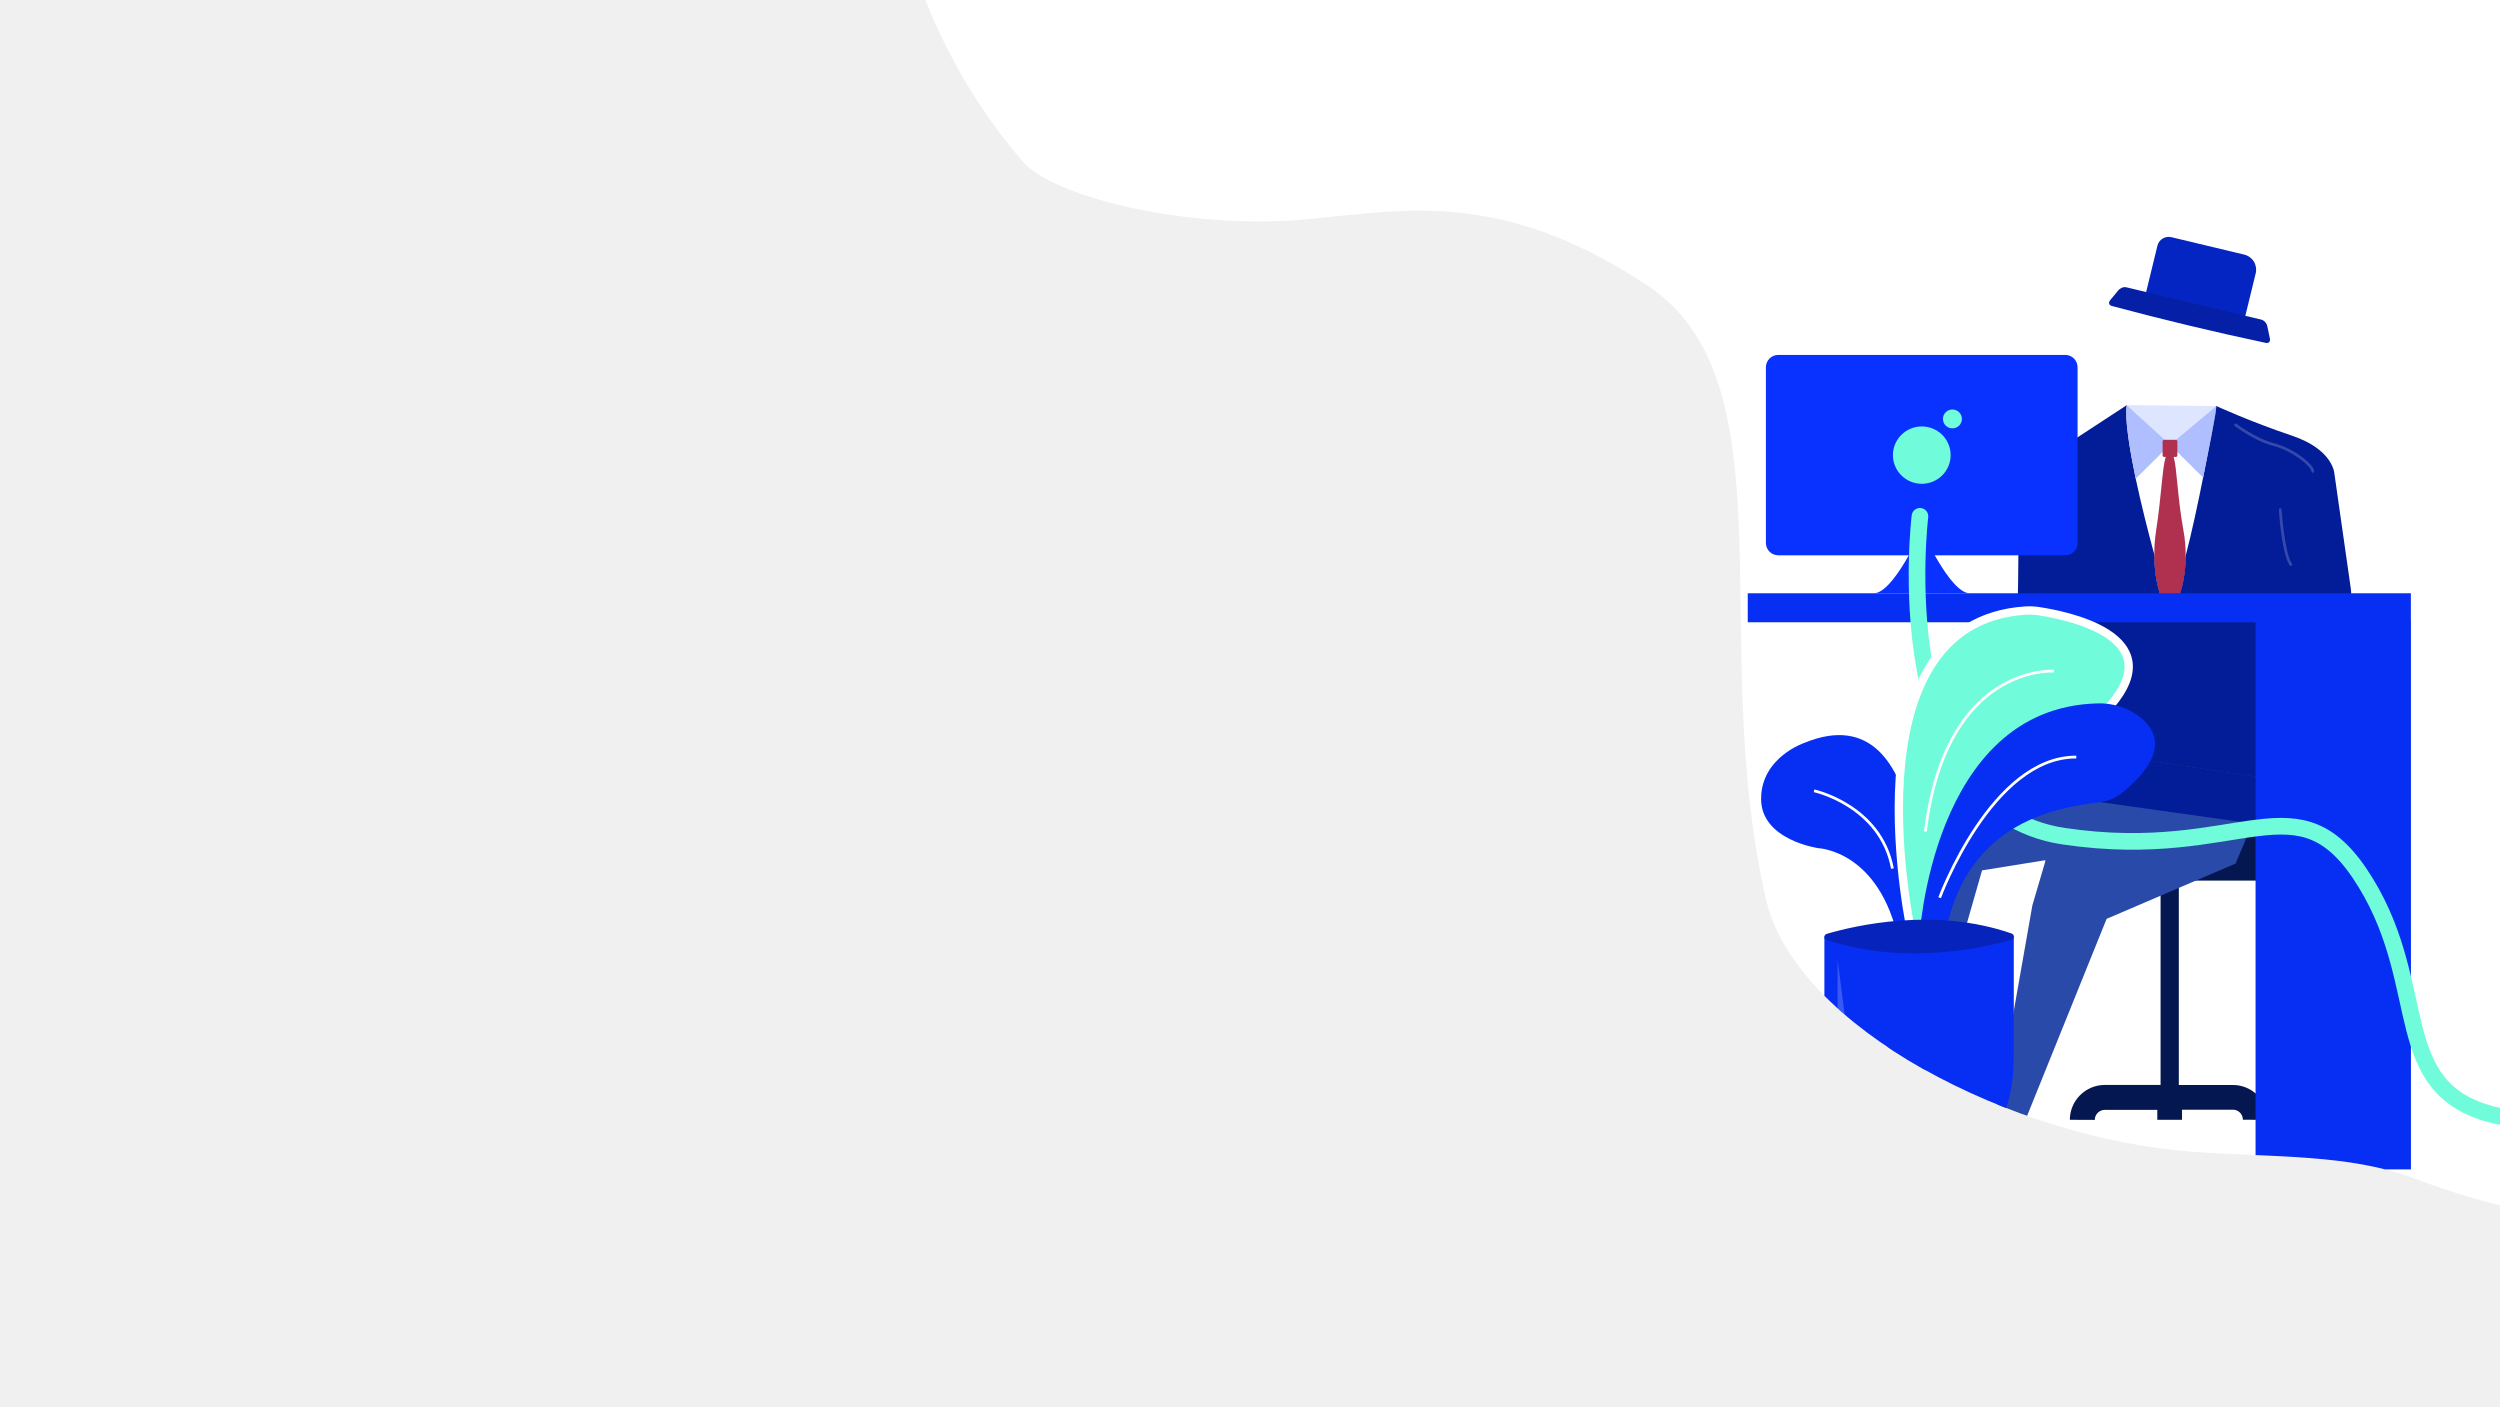
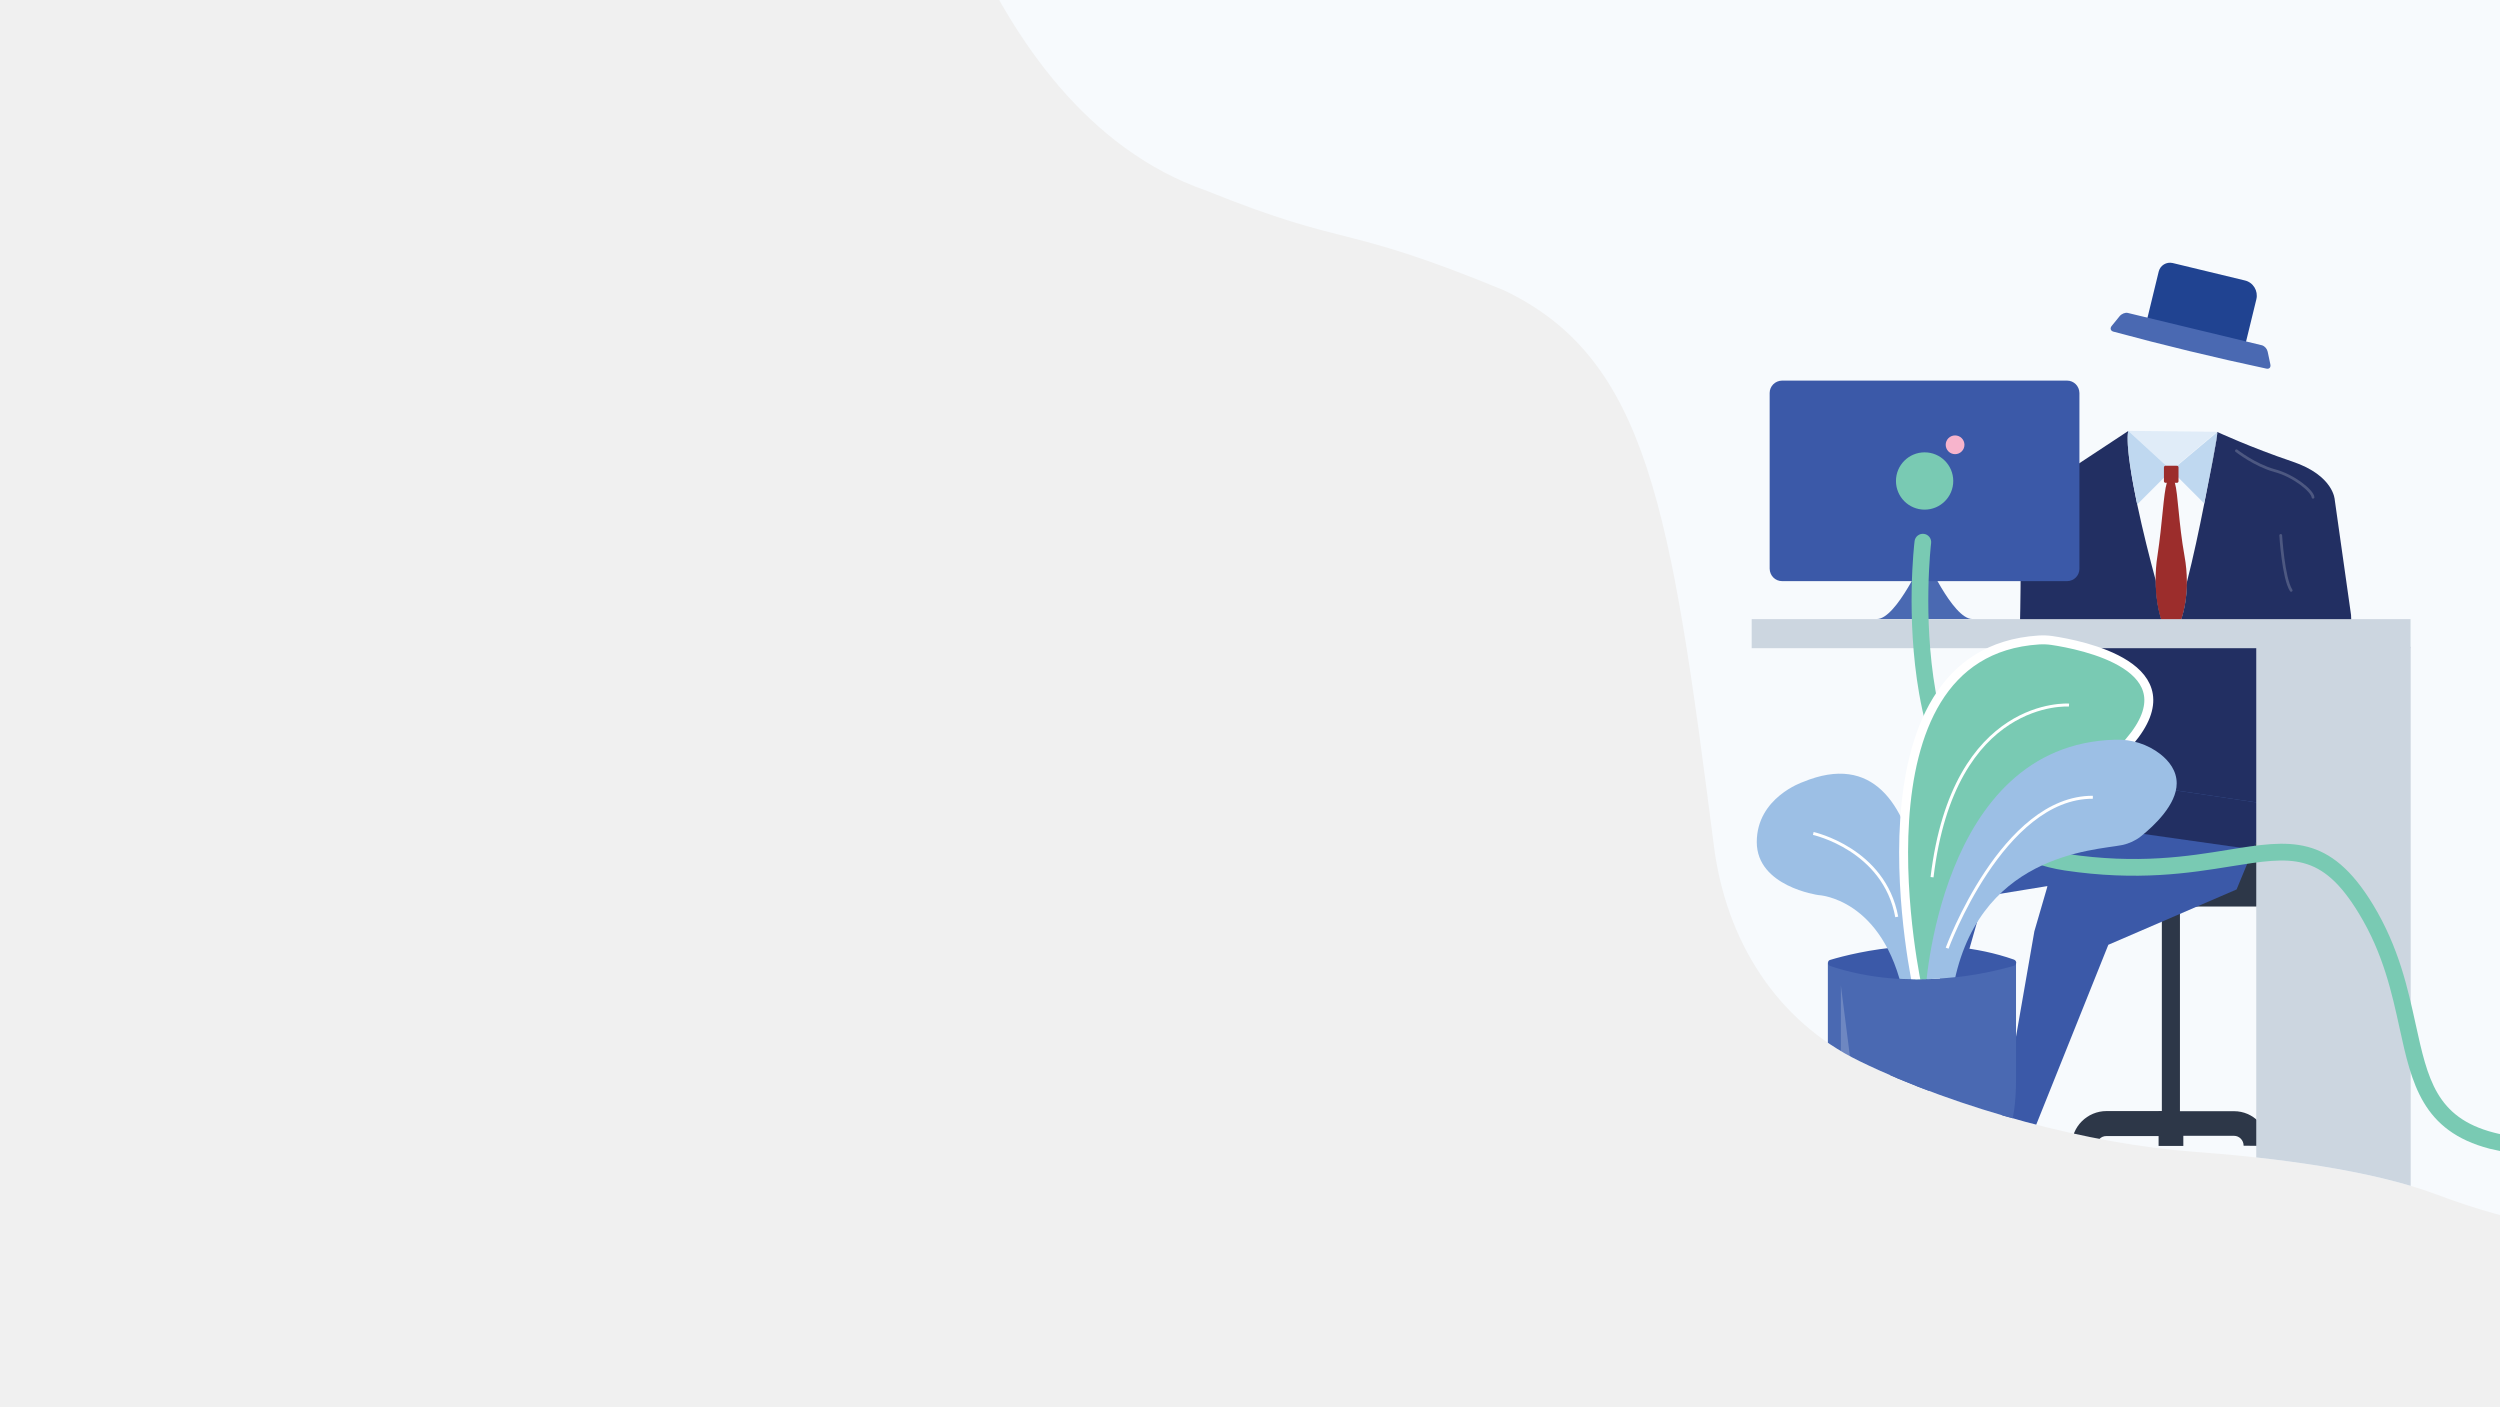
- <svg xmlns="http://www.w3.org/2000/svg" viewBox="0 0 1920 1080">
-   <clipPath id="a">
-     <path d="m678.5-161.8s-6.77 153.37 106.9 285.8c21.83 25.43 114.7 50.48 206.09 45.38 77.28-5.46 154.19-28.95 272.94 49.27 113 74.44 46.1 273.69 91.9 472.19 22.72 98.48 189.59 183.73 327.9 193.72 61.84 4.47 119.64 1.55 169.86 20.45 127.59 48 209 36.25 342.71 34.79 394.9-4.3 477.7-211.6 477.7-211.6l-508.3-942.4z" />
+ <svg xmlns="http://www.w3.org/2000/svg" xmlns:xlink="http://www.w3.org/1999/xlink" version="1.0" id="Layer_1" x="0" y="0" viewBox="0 0 1920 1080" xml:space="preserve">
+   <style>.st2{fill:#2d3748}.st3{fill:#222f62}.st6{fill:#9c2d2c}.st9{fill:#3b59a8}.st10{fill:#ccd6e0}.st11{fill:#4a69b2}.st12{fill:#79cab3}.st17{fill:#9cbfe5}</style>
+   <path d="M698.5-192.8s44.9 275.4 227.6 339.1c112.6 45.3 102.2 24.4 228.8 76.6 110.6 52.6 128.3 168.2 161.4 427 9.3 72.4 47.9 133.9 111.9 165.1 76 37.1 177.7 63.8 256.1 69.5 61.8 4.5 136.9 14 187.1 32.9 127.6 48 191.7 23.8 325.4 22.4 394.9-4.3 477.7-211.6 477.7-211.6l-508.3-942.4-1467.7 21.4z" fill="#f7fafd" />
+   <defs>
+     <path id="SVGID_1_" d="M698.5-192.8s44.9 275.4 227.6 339.1c112.6 45.3 102.2 24.4 228.8 76.6 110.6 52.6 128.3 168.2 161.4 427 9.3 72.4 47.9 133.9 111.9 165.1 76 37.1 177.7 63.8 256.1 69.5 61.8 4.5 136.9 14 187.1 32.9 127.6 48 191.7 23.8 325.4 22.4 394.9-4.3 477.7-211.6 477.7-211.6l-508.3-942.4-1467.7 21.4z" />
+   </defs>
+   <clipPath id="SVGID_2_">
+     <use xlink:href="#SVGID_1_" overflow="visible" />
  </clipPath>
-   <path d="m678.5-161.8s-6.77 153.37 106.9 285.8c21.83 25.43 114.7 50.48 206.09 45.38 77.28-5.46 154.19-28.95 272.94 49.27 113 74.44 46.1 273.69 91.9 472.19 22.72 98.48 189.59 183.73 327.9 193.72 61.84 4.47 119.64 1.55 169.86 20.45 127.59 48 209 36.25 342.71 34.79 394.9-4.3 477.7-211.6 477.7-211.6l-508.3-942.4z" fill="#fff" />
-   <g clip-path="url(#a)">
-     <path d="m1754.07 663.17h-154.79v-187.12a16 16 0 0 1 16-15.9h122.85a16 16 0 0 1 16 15.9v187.12z" fill="#041751" />
-     <path d="m1659.32 676.3h14.02v166.51h-14.02z" fill="#041751" />
-     <path d="m1666.3 842.81h-49.72a17.31 17.31 0 0 0 -17.36 17.24" fill="none" stroke="#041751" stroke-miterlimit="10" stroke-width="19.18" />
-     <path d="m1732 860a17.12 17.12 0 0 0 -17-17.24h-48.7v17.24" fill="none" stroke="#041751" stroke-miterlimit="10" stroke-width="18.99" />
-     <path d="m1571.12 660.59h190.87v15.71h-190.87z" fill="#041751" />
-     <g fill="#031c97">
-       <path d="m1805.47 459.11-13.41 90.19-223.91 9.57-15.94-39.09-3.09-6.69v-29.2s1.8-65.64.81-93.8 12.29-32.4 12.29-32.4l71.16-46.56c-2.29 10.12 3.83 41.78 6.11 52.7.06.37.13.73.19 1 .37 1.72.55 2.76.55 2.76 4.2 19.94 9.58 41 14.27 58.29.06 23.86 7.23 41.41 11.86 41.41s12.11-17.12 12.23-40.43c4.76-18.16 9.45-40.25 13.4-60.19s10.69-52.39 10-54.91c0 0 26 12 58.19 22.82s32.67 29.45 32.67 29.45l12.6 88.23a25 25 0 0 1 .02 6.85z" />
-       <path d="m1639.49 363.83c-2.22-10.92-8.4-42.58-6.11-52.7-1.11 11.71 1.73 31.35 6.11 52.7z" />
-       <path d="m1665.19 463.28c4.14-4.85 8.83-18.77 13.4-36.38-.06 23.31-7.65 40.43-12.23 40.43s-11.79-17.55-11.86-41.41c5.87 21.65 10.69 37.36 10.69 37.36z" />
-       <path d="m1692 366.77c5.87-29.88 10-54.91 10-54.91.75 2.52-10 54.91-10 54.91z" />
+   <g clip-path="url(#SVGID_2_)">
+     <path class="st2" d="M1754.5 683.1h-153.8V495.9c0-8.8 7.1-15.9 15.9-15.9h122.1c8.8 0 15.9 7.1 15.9 15.9l-.1 187.2zm-94.2 13.1h13.9v166.6h-13.9V696.2z" />
+     <path class="st2" d="M1610.2 880.1H1591c0-14.8 12-26.8 26.8-26.8h49.4v19.2h-49.4c-4.2-.1-7.6 3.3-7.6 7.6z" />
+     <path class="st2" d="M1742.1 880.1l-19-.2c0-4.2-3.3-7.6-7.4-7.6h-38.9v7.8h-19v-26.7h58c14.6 0 26.4 12 26.3 26.7zm-169.4-199.6h189.6v15.7h-189.6v-15.7z" />
+     <path class="st3" d="M1805.5 479l-13.3 90.2-222.5 9.6-15.8-39.1-3.1-6.7v-29.2s1.8-65.7.8-93.8c-1-28.1 12.2-32.4 12.2-32.4l70.7-46.6c-2.3 10.1 3.8 41.8 6.1 52.7.1.4.1.7.2 1 .4 1.7.6 2.8.6 2.8 4.2 19.9 9.5 41 14.2 58.3.1 23.9 7.2 41.4 11.8 41.4 4.5 0 12-17.1 12.2-40.4 4.7-18.2 9.4-40.3 13.3-60.2s10.6-52.4 9.9-54.9c0 0 25.8 12 57.8 22.8s32.5 29.5 32.5 29.5l12.5 88.3c.2 2.1.2 4.4-.1 6.7z" />
+     <path class="st3" d="M1640.6 383.7c-2.2-10.9-8.3-42.6-6.1-52.7-1.1 11.7 1.8 31.3 6.1 52.7zm25.6 99.4c4.1-4.8 8.8-18.8 13.3-36.4-.1 23.3-7.6 40.4-12.2 40.4s-11.7-17.6-11.8-41.4c5.9 21.7 10.7 37.4 10.7 37.4zm26.6-96.5c5.8-29.9 9.9-54.9 9.9-54.9.8 2.5-9.9 54.9-9.9 54.9z" />
+     <path d="M1634.5 330.9l68.2.7-35.2 29.6-33-30.3z" fill="#e0ecf8" />
+     <path d="M1692.8 386.6l-19.6-19.6-5.6-5.6 4.1-3.4 31.1-26.1c.7 2.3-10 54.7-10 54.7zm-25.3-25.3l-5.6 5.6-20.5 20.5s-.2-1-.6-2.8c-.1-.4-.1-.7-.2-1-2.2-10.9-8.3-42.6-6.1-52.7l29.2 26.8 3.8 3.6z" fill="#bfd8f0" />
+     <path class="st6" d="M1671.9 370.8h-8.8c-.7 0-1.2-.6-1.2-1.2v-10.7c0-.7.6-1.2 1.2-1.2h8.8c.7 0 1.2.6 1.2 1.2v10.7c0 .6-.5 1.2-1.2 1.2z" />
+     <path class="st6" d="M1679.5 446.8c-.1 23.3-7.6 40.4-12.2 40.4s-11.7-17.6-11.8-41.4c0-6.3.4-12.6 1.4-18.8 3.9-25.8 4.6-47.5 7.2-56.2.8-2.6 1.8-4.1 3.1-4.1s2.3 1.5 3.1 4.1c2.5 8.7 2.8 30.5 7.4 56.2 1.2 6.6 1.8 13.2 1.8 19.8z" />
+     <path d="M1717.6 346.2s14.4 11.2 29.2 15.2c14.9 3.9 29.2 15.7 29.6 20.5" opacity=".198" fill="none" stroke="#fff" stroke-width="2.131" stroke-linecap="round" stroke-miterlimit="10" />
+     <path d="M1751.6 411.2s2 33 8 42.2" opacity=".196" fill="none" stroke="#fff" stroke-width="2.131" stroke-linecap="round" stroke-miterlimit="10" />
+     <path class="st3" d="M1799.1 547.8l-21.2 75.2-206.6-30.8-20.4-61.4 248.2 17z" />
+     <path class="st9" d="M1573.8 630.2c-2.6 2.1-105.5 23.6-105.5 23.6l-20.1 209h26.1l49.7-174.4 48.5-7.9-10.1 34.7-28.7 164.8h23.6l61.9-154.4 98.5-42.5 26.9-65.1-173.4-25.9 2.6 38.1z" />
+     <path class="st3" d="M1573.8 630.2l156.5 22.2 14.2-34.4-173.3-25.8 2.6 38z" />
+     <path class="st10" d="M1345.3 475.5h506v22.3h-506v-22.3z" />
+     <path class="st10" d="M1732.8 496.8h118.6v421.3h-118.6V496.8z" />
+     <path class="st11" d="M1478.1 426.7s21.5 48.7 36.6 48.7h-36.6v-48.7zm0 0s-21.5 48.7-36.6 48.7h36.6v-48.7z" />
+     <path class="st9" d="M1587.5 446.3h-218.9c-5.2 0-9.4-4.2-9.5-9.5v-135c0-5.2 4.2-9.4 9.5-9.5h218.9c5.2 0 9.4 4.2 9.5 9.5v135c0 5.2-4.1 9.4-9.3 9.5h-.2z" />
+     <circle class="st12" cx="1478.1" cy="369.4" r="22" />
+     <circle cx="1501.5" cy="341.6" r="7.2" fill="#f7b4cc" />
+     <path class="st12" d="M1928 885.3c-.3 0-.6 0-.9-.1-5.1-.8-10.1-1.8-15.1-3-51.8-13.5-59.8-50.1-69.1-92.5-5.9-26.9-12.5-57.4-31.3-88.2-28.7-47.3-51.8-43.6-97.9-36.2-32 5.2-71.9 11.6-128.1 3.2-33.1-5-59.8-21.7-79.3-49.7-15.3-22-26.2-51-32.4-86.1-10.3-59.1-3.8-114.7-3.5-117.1.4-3.5 3.6-6 7.1-5.6s6 3.6 5.6 7.1c-.1.6-6.6 56.3 3.4 113.6 13.2 75 47.1 117.1 100.9 125.1 54.3 8.1 93.1 1.9 124.2-3.2 46.8-7.6 77.7-12.5 110.9 42.2 19.8 32.7 26.7 64.3 32.8 92.1 9.1 41.4 15.6 71.4 59.8 82.9 4.5 1.2 9.2 2.1 13.8 2.8 3.5.5 5.9 3.8 5.4 7.3-.5 3.1-3.2 5.4-6.3 5.4z" />
+     <path class="st11" d="M1476.1 903.7c-39.9 0-72.3-17.1-72.3-73.9v-90.6h144.5v90.6c0 68.5-32.3 73.9-72.2 73.9z" />
+     <path class="st9" d="M1405.6 737.2c20.4-6.1 82.1-21 141.2-.2 1.3.5 2 1.9 1.5 3.2-.3.7-.9 1.3-1.6 1.5-20 5.9-80.8 20.3-141.1.2-1.3-.4-2-1.8-1.6-3.1.1-.8.8-1.4 1.6-1.6z" />
+     <path d="M1413.8 756.9v76.3s-.7 23.6 13.3 27.8l-13.3-104.1z" opacity=".201" fill="#fff" />
+     <path d="M1723 270.4l-75.7-18.3 10.6-43.6c1.2-4.7 5.9-7.6 10.7-6.5l55.5 13.4c6.4 1.5 10.3 8 8.8 14.4l-9.9 40.6z" fill="#204391" />
+     <path class="st11" d="M1740.6 283.1c-39.4-8.4-78.6-17.9-117.5-28.4-2.2-.6-2.8-2.6-1.3-4.4 2.5-3 3.7-4.5 6.1-7.5 1.5-1.8 4.2-2.9 6.1-2.5 34.4 8.3 68.9 16.6 103.3 24.9 2.2.8 3.8 2.7 4.3 5 .7 3.7 1.2 5.6 2 9.5.6 2.4-.8 3.9-3 3.4z" />
+     <defs>
+       <path id="SVGID_3_" d="M1327.5 611c11.5-3.4 73.8-130.3 210.1-135.7 105.5-4.2 121.3 47.2 147.1 56.3.5.2 42.4 69.6-8.8 105.8-30.2 21.4-70 26.9-100.6 48.5-19 13.4 15.1 8.4 0 19.1-27.4 19.4-26.9 34.8-27 35.1-.3.7-.9 1.3-1.6 1.5-20 5.9-80.8 20.3-141.1.2-1.3-.4-2-1.8-1.6-3.1.1-.3 11.2-8.7-4.2-37.9-9.1-17.2-23.7 12.5-33.5-6.2-21.5-40.5-39.2-83.4-38.8-83.6z" />
+     </defs>
+     <clipPath id="SVGID_4_">
+       <use xlink:href="#SVGID_3_" overflow="visible" />
+     </clipPath>
+     <g clip-path="url(#SVGID_4_)">
+       <path class="st17" d="M1478.6 763.3s14.8-207.8-94-162.7c0 0-35.4 11.9-35.4 46.1s47.2 40.7 47.2 40.7 50.1 2 65.6 77.2l16.6-1.3z" />
+       <path d="M1473 760.7s-58.2-259.5 92.8-269.2c3.4-.2 6.7-.1 10.1.4 22.2 3.3 108.8 20.1 59.4 77.8-56.4 66-116.5-3-150.6 190.4l-11.7.6z" fill="#79cab3" stroke="#fff" stroke-width="6.861" stroke-miterlimit="10" />
+       <path class="st17" d="M1478.6 763.3s9.6-191.6 145.8-195.2c12.5-.5 24.9 3.4 34.8 11.1 6.7 5.3 12.5 12.7 12.5 22.4 0 16.3-17.3 32.6-27.6 40.8-4.2 3.3-9.1 5.5-14.3 6.6-21 4.2-113.4 6.3-130.5 113.7l-20.7.6z" />
+       <path d="M1495.4 728.2S1538 612 1607.3 612.3m-18.3-70.8s-88.5-6.5-105.2 132.2m-91.2-33.6s54.5 12 64.1 64.1" fill="none" stroke="#fff" stroke-width="2.287" stroke-miterlimit="10" />
    </g>
-     <path d="m1633.38 311.13 68.62.73-35.45 29.64z" fill="#dee5ff" />
-     <path d="m1692 366.77-19.77-19.63-5.68-5.64 4.14-3.44 31.31-26.14c.75 2.46-10 54.85-10 54.85z" fill="#afbeff" />
-     <path d="m1666.55 341.5-5.68 5.64-20.63 20.49s-.25-1-.56-2.76c-.06-.37-.12-.67-.19-1-2.22-10.92-8.4-42.58-6.11-52.7l29.34 26.75z" fill="#afbeff" />
-     <path d="m1671 350.94h-8.9a1.23 1.23 0 0 1 -1.23-1.22v-10.72a1.23 1.23 0 0 1 1.23-1.22h8.9a1.23 1.23 0 0 1 1.23 1.22v10.68a1.23 1.23 0 0 1 -1.23 1.26z" fill="#af314f" />
-     <path d="m1678.59 427c-.06 23.31-7.65 40.43-12.23 40.43s-11.79-17.55-11.86-41.41a118.15 118.15 0 0 1 1.43-18.78c4-25.76 4.63-47.48 7.28-56.13.81-2.64 1.86-4.05 3.15-4.05s2.29 1.47 3.09 4.11c2.47 8.71 2.78 30.49 7.42 56.14a104.84 104.84 0 0 1 1.72 19.69z" fill="#af314f" />
-     <path d="m1717 326.34s14.46 11.23 29.41 15.16 29.4 15.7 29.83 20.49" style="fill:none;stroke-miterlimit:10;stroke:#fff;stroke-linecap:round;stroke-width:2.13;opacity:.2" />
-     <path d="m1751.23 391.38s2 33 8.1 42.21" style="fill:none;stroke-miterlimit:10;stroke:#fff;stroke-linecap:round;stroke-width:2.13;opacity:.2" />
-     <path d="m1799 527.88-21.37 75.22-207.93-30.8-20.57-61.41z" fill="#031c97" />
-     <path d="m1572.29 610.28c-2.66 2.15-106.18 23.62-106.18 23.62l-20.2 208.91h26.31l50-174.37 48.86-7.85-10.2 34.66-29 164.73h23.72l62.27-154.3 99.13-42.51 27.12-65-174.5-25.89z" fill="#294aa8" />
-     <path d="m1572.29 610.28 157.51 22.21 14.33-34.36-174.43-25.83z" fill="#031c97" />
-     <path d="m1342.26 455.61h509.29v22.27h-509.29z" fill="#072ff4" />
-     <path d="m1732.27 476.9h119.34v421.18h-119.34z" fill="#072ff4" />
-     <path d="m1586.06 426.47h-220.33a9.48 9.48 0 0 1 -9.51-9.45v-135a9.48 9.48 0 0 1 9.51-9.45h220.33a9.48 9.48 0 0 1 9.52 9.45v134.98a9.41 9.41 0 0 1 -9.37 9.45z" fill="#0931ff" />
-     <ellipse cx="1475.93" cy="349.53" fill="#70fbda" rx="22.17" ry="22.03" />
-     <ellipse cx="1499.46" cy="321.74" fill="#70fbda" rx="7.29" ry="7.24" />
-     <path d="m1475.93 406.9s21.68 48.71 36.81 48.71h-36.81z" fill="#0931ff" />
-     <path d="m1475.93 406.9s-21.68 48.71-36.81 48.71h36.81z" fill="#0931ff" />
-     <path d="m1474.52 396.53s-27.59 225.14 110.48 245.68 179.91-49.45 232 36c49.3 80.8 17.5 157.21 97.11 177.82a146.5 146.5 0 0 0 14.53 2.92" fill="none" stroke="#70fbda" stroke-linecap="round" stroke-miterlimit="10" stroke-width="12.79" />
-     <path d="m1473.89 883.73c-40.15 0-72.76-17.12-72.76-73.87v-90.56h145.46v90.62c0 68.35-32.59 73.81-72.7 73.81z" fill="#072ff4" />
-     <path d="m1473.89 722.06s13.9-193.56-88.14-151.54c0 0-33.23 11.11-33.23 43s44.28 37.92 44.28 37.92 47 1.89 61.52 71.9z" fill="#072ff4" />
-     <path d="m1468.64 719.67s-54.6-241.73 87-250.75a48.93 48.93 0 0 1 9.45.37c20.82 3.07 102 18.71 55.72 72.52-52.88 61.48-109.27-2.76-141.27 177.37z" fill="#70fbda" stroke="#fff" stroke-miterlimit="10" stroke-width="6.39" />
-     <path d="m1473.89 722.06s9-178.47 136.76-181.84a50.71 50.71 0 0 1 32.67 10.3c6.3 5 11.74 11.84 11.74 20.86 0 15.22-16.24 30.37-25.88 38a31.71 31.71 0 0 1 -13.41 6.13c-19.7 3.93-106.36 5.89-122.36 106z" fill="#072ff4" />
-     <path d="m1489.64 689.42s40-108.28 104.95-108" fill="none" stroke="#fff" stroke-miterlimit="10" stroke-width="2.13" />
-     <path d="m1577.42 515.43s-83-6-98.71 123.19" fill="none" stroke="#fff" stroke-miterlimit="10" stroke-width="2.13" />
-     <path d="m1393.22 607.33s51.15 11.17 60.16 59.76" fill="none" stroke="#fff" stroke-miterlimit="10" stroke-width="2.13" />
-     <path d="m1411.26 736.91v76.26s-.68 23.56 13.41 27.79z" fill="#fff" opacity=".2" />
-     <path d="m1402.92 717.22c20.57-6.08 82.65-21 142.07-.25a2.49 2.49 0 0 1 -.13 4.73c-20.13 5.89-81.28 20.24-142 .24a2.46 2.46 0 0 1 .06-4.72z" fill="#0624bb" />
-     <path d="m1722.45 250.57-76.16-18.28 10.62-43.62a8.93 8.93 0 0 1 10.75-6.51l55.9 13.38a11.89 11.89 0 0 1 8.83 14.35z" fill="#0525c2" />
-     <path d="m1740.12 263.33q-59.49-12.6-118.23-28.34c-2.22-.62-2.78-2.58-1.3-4.42 2.47-3 3.71-4.48 6.18-7.49 1.48-1.84 4.2-2.94 6.18-2.45q52 12.42 104 24.91a6.63 6.63 0 0 1 4.33 5c.74 3.74 1.24 5.64 2 9.45.48 2.36-.94 3.83-3.16 3.34z" fill="#0520a7" />
  </g>
</svg>
